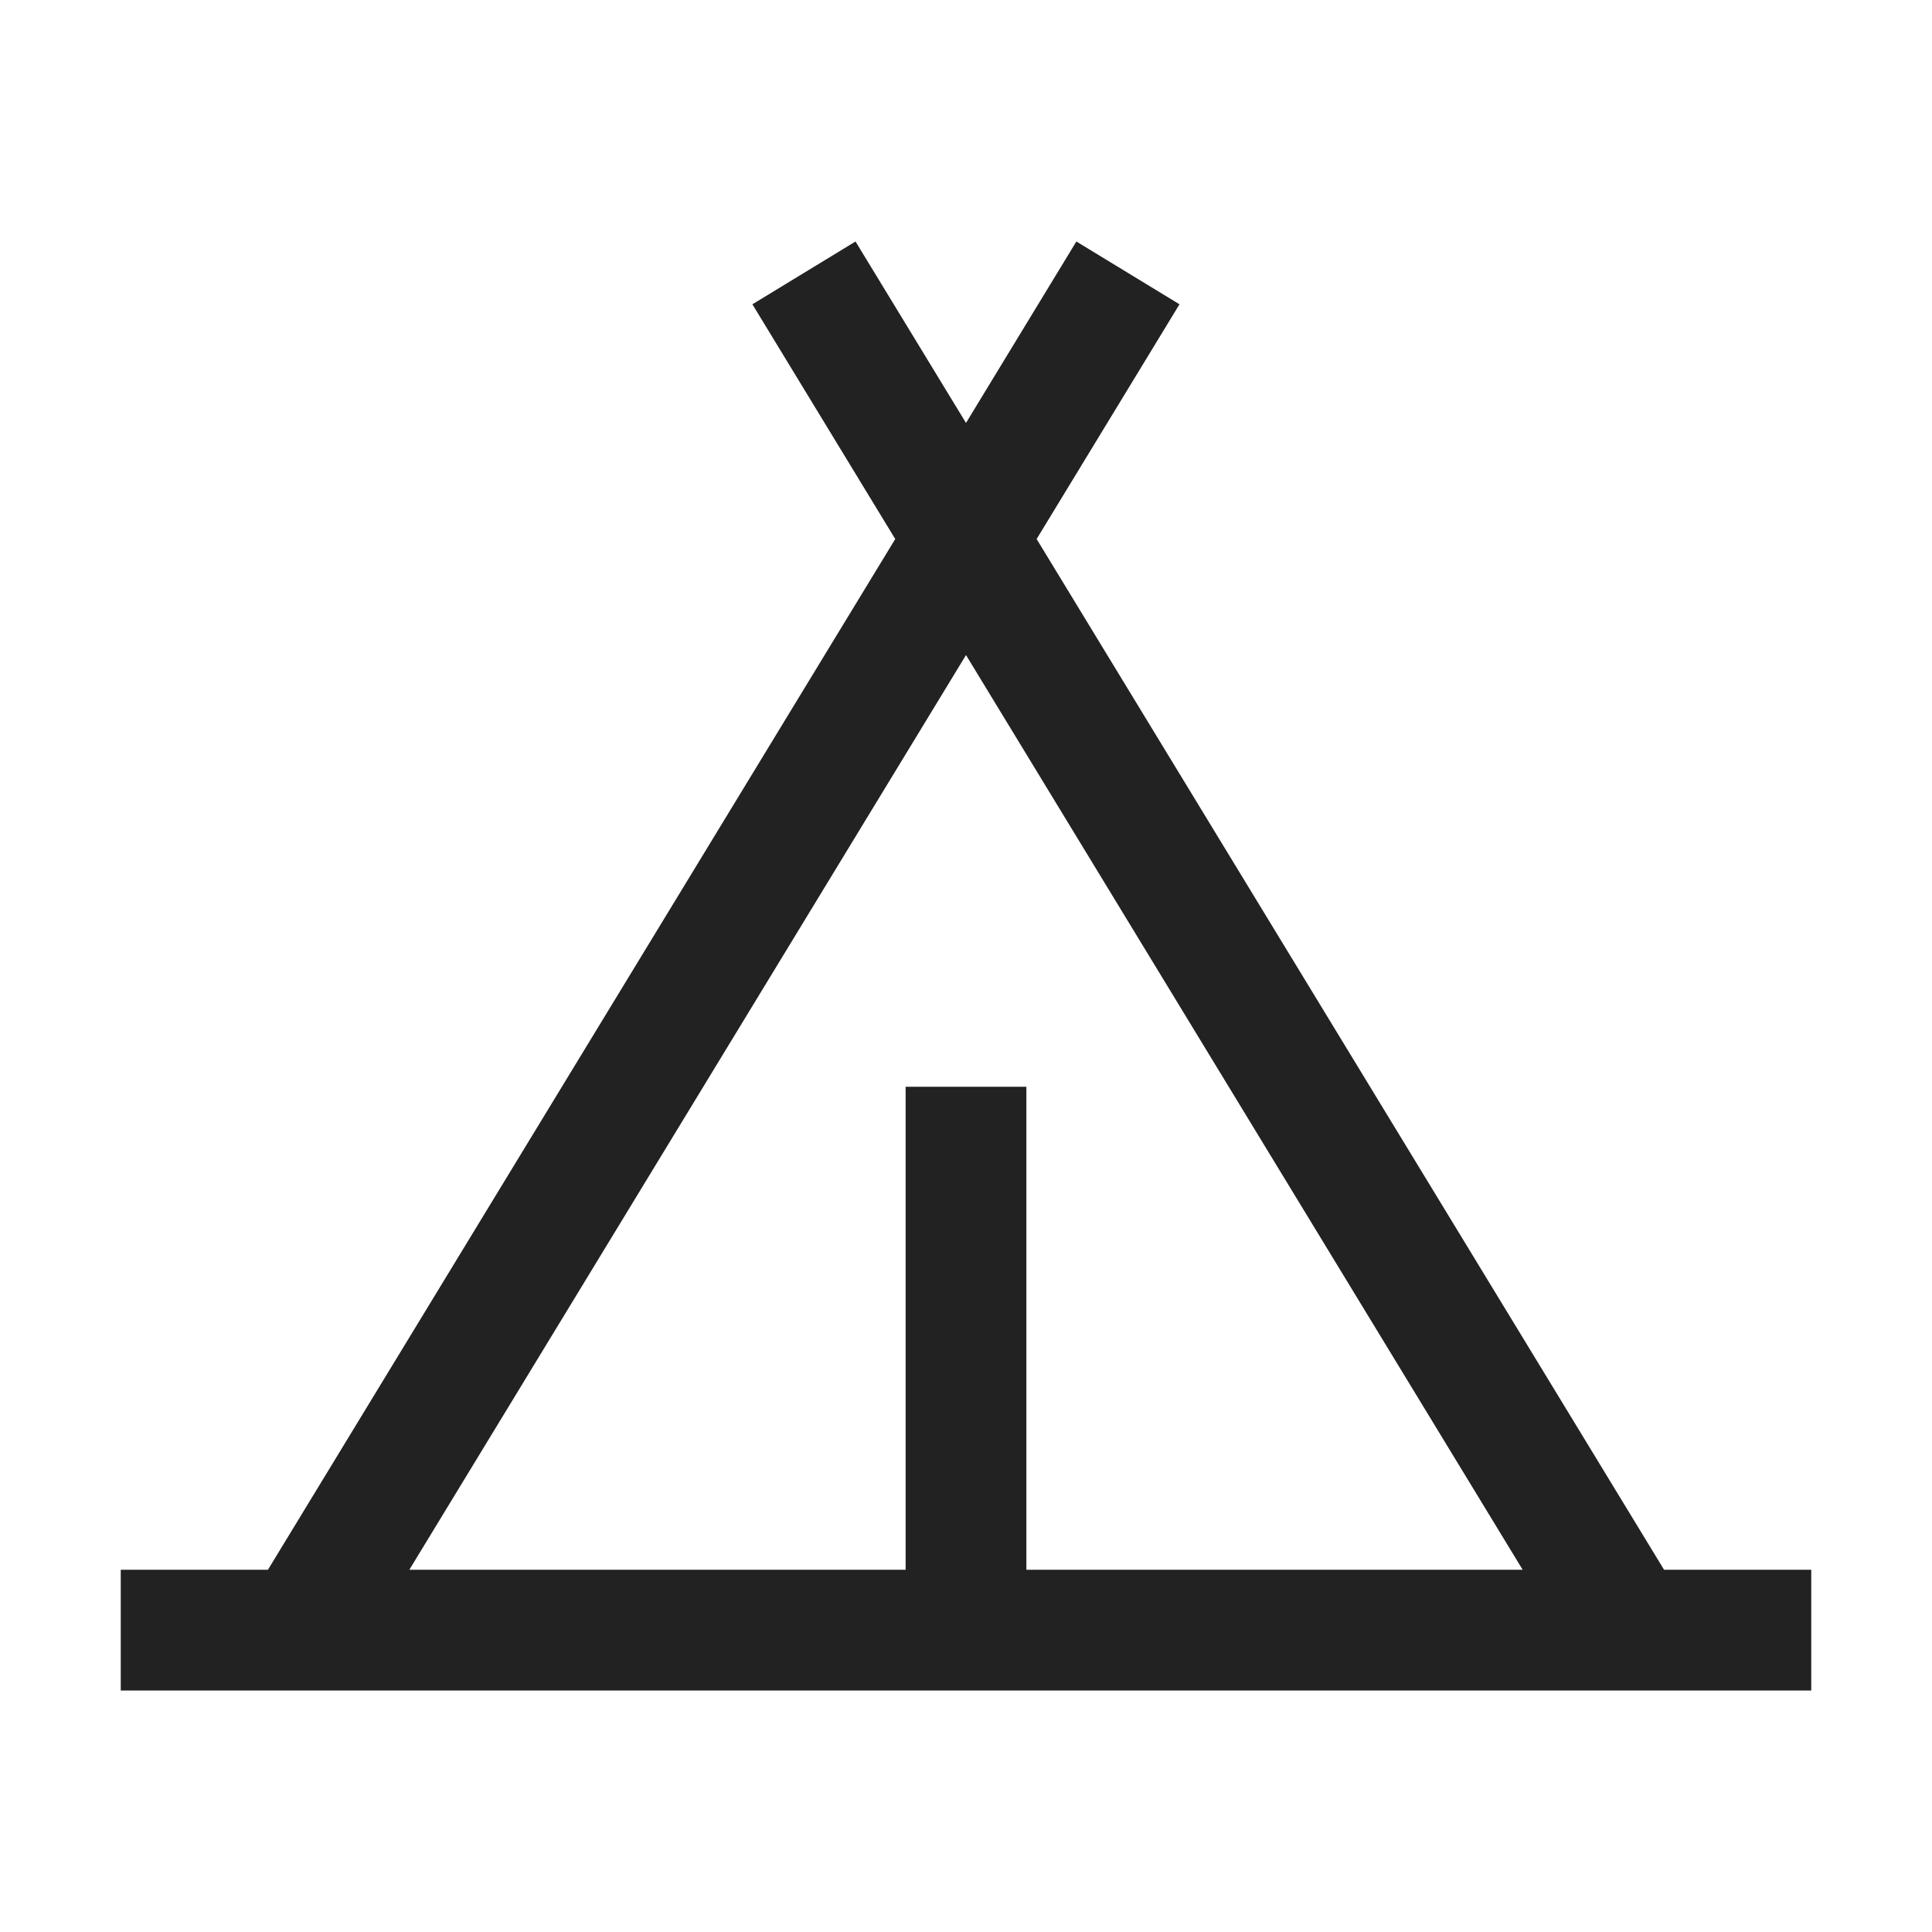
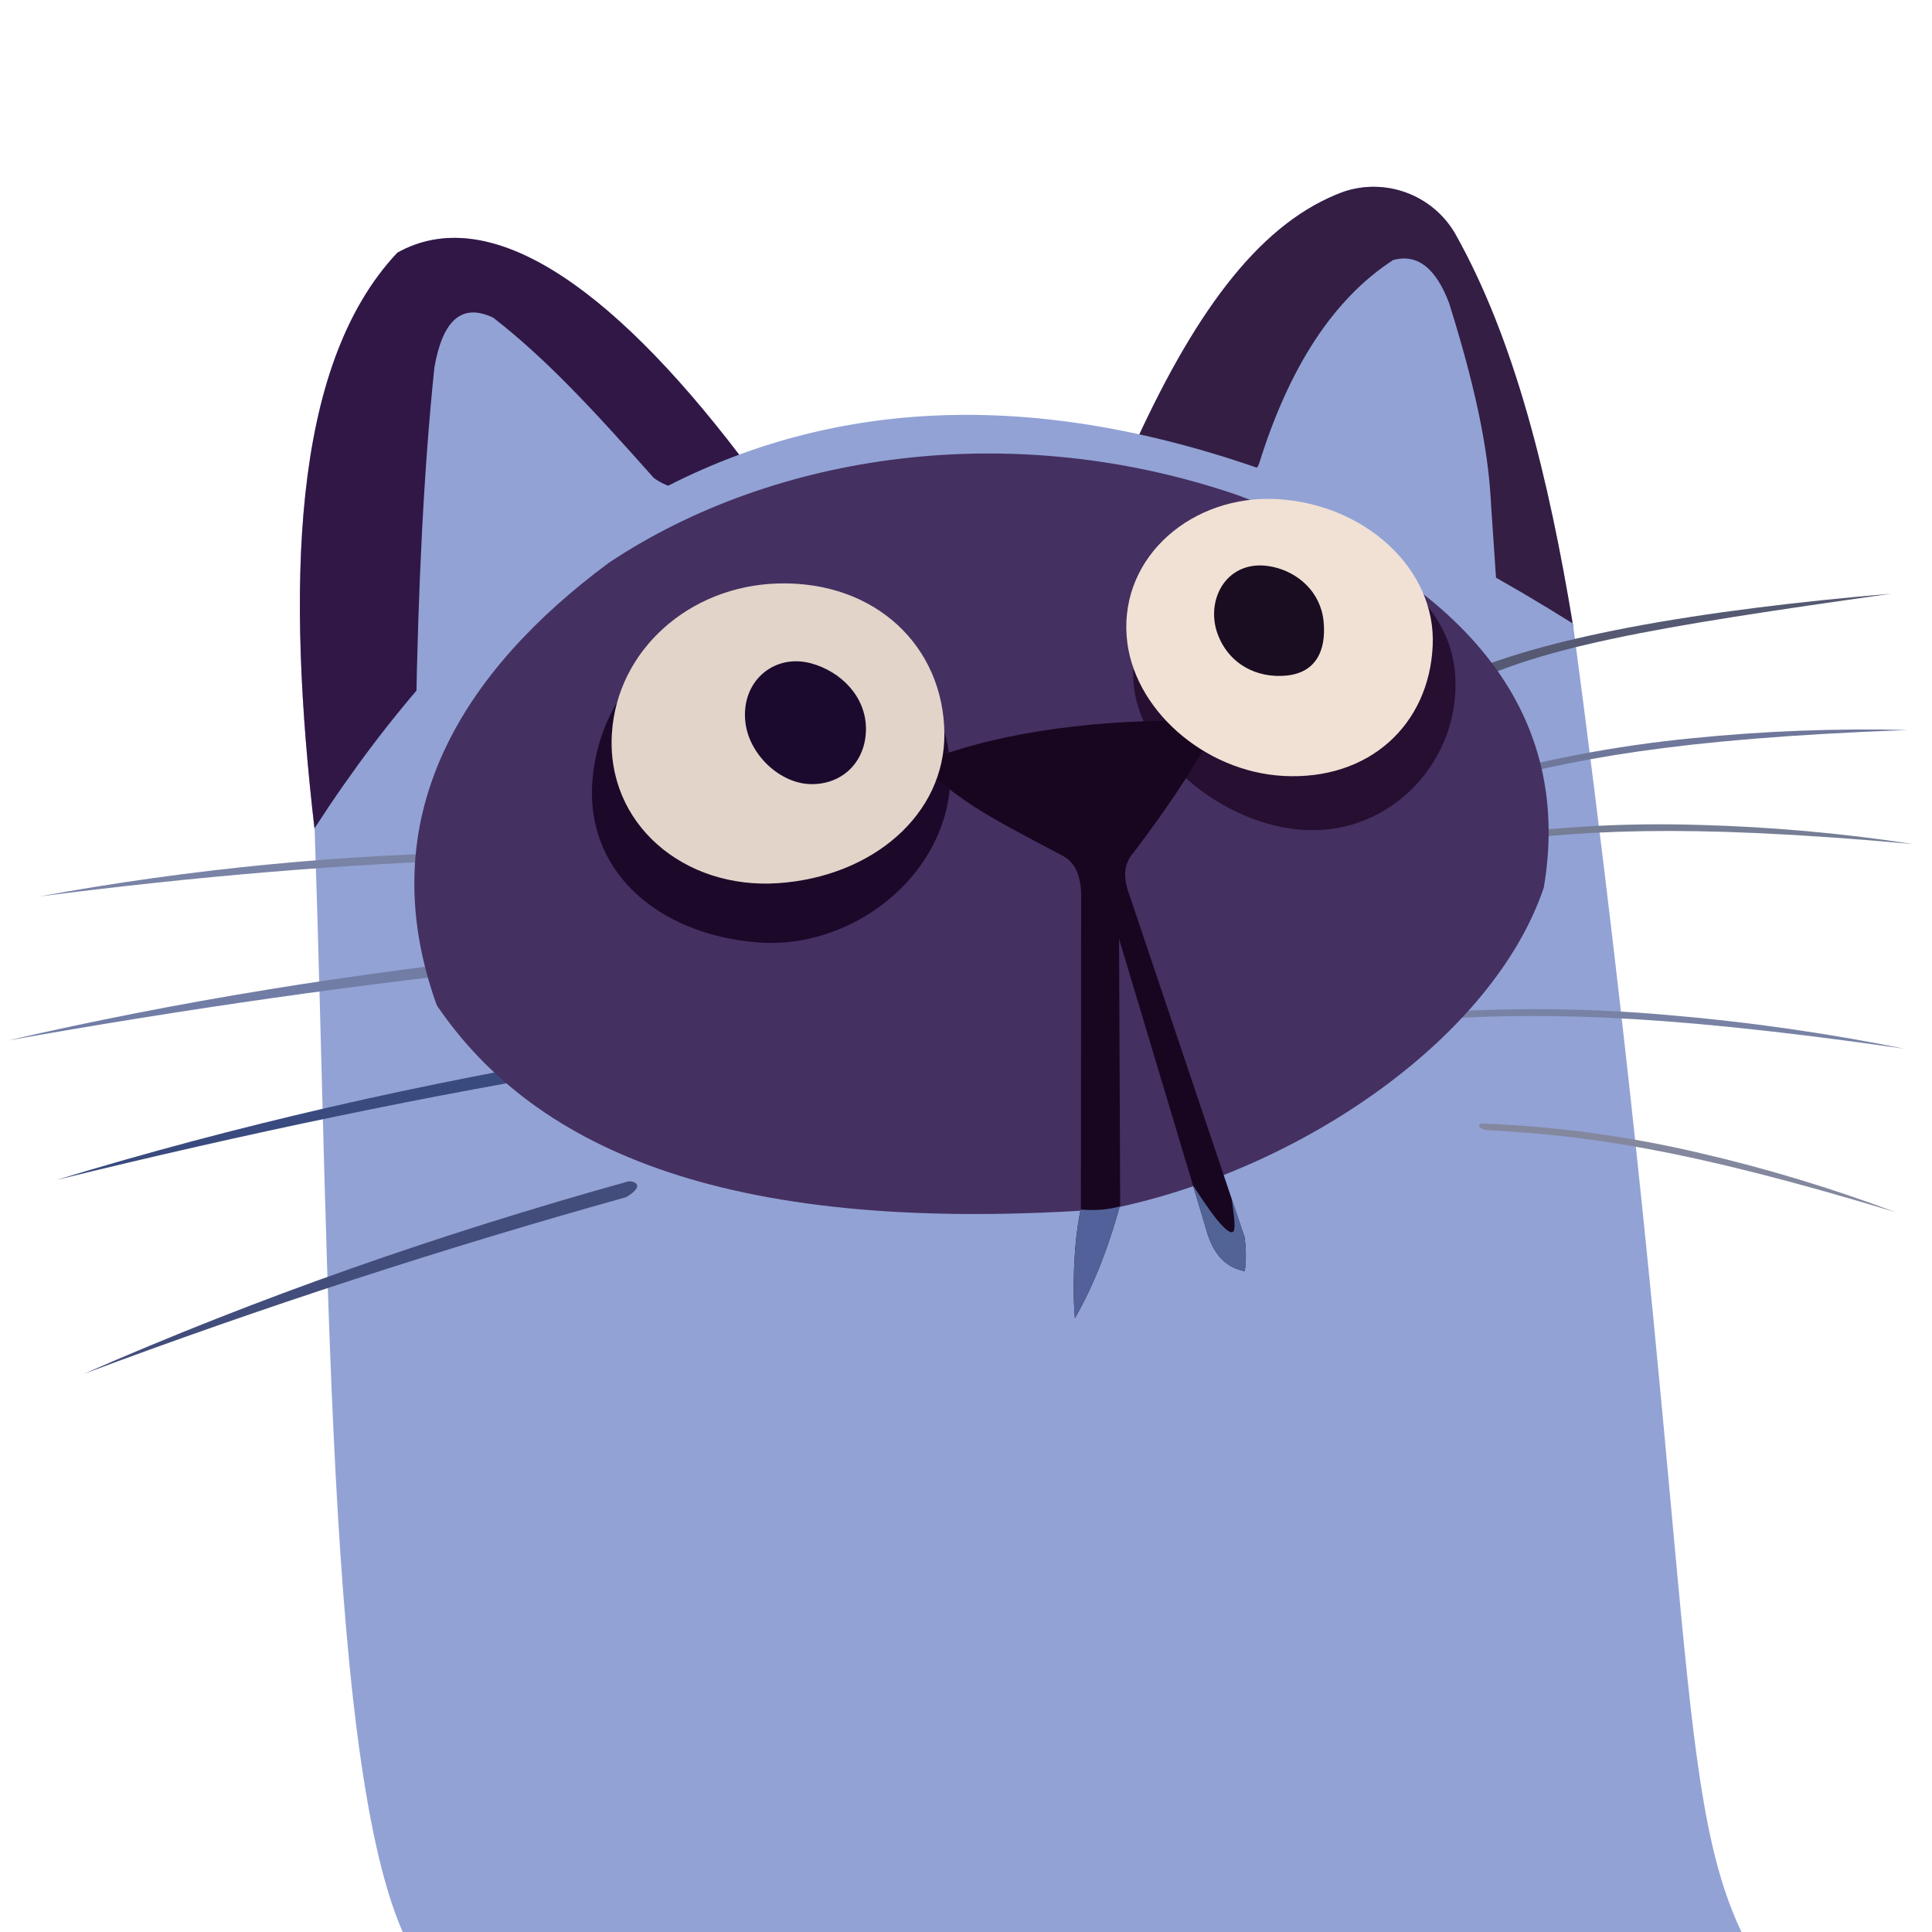
- <svg xmlns="http://www.w3.org/2000/svg" width="32" height="32" viewBox="0 0 32 32" fill="none">
-   <path fill-rule="evenodd" clip-rule="evenodd" d="M27.562 26L17.17 8.928l2.366-3.888L17.828 4L16 7.005L14.17 4l-1.708 1.04l2.366 3.888L4.438 26H2v2h28v-2zM16 10.85L25.22 26H17v-8h-2v8H6.78z" fill="#222" />
+ <svg xmlns="http://www.w3.org/2000/svg" viewBox="0 0 32 32" xml:space="preserve" style="fill-rule:evenodd;clip-rule:evenodd;stroke-linejoin:round;stroke-miterlimit:2">
+   <path style="fill:none" d="M0 0h32v32H0z" />
+   <clipPath id="a">
+     <path d="M0 0h32v32H0z" />
+   </clipPath>
+   <g clip-path="url(#a)">
+     <path d="M24.093 3.855a1.562 1.562 0 0 0-1.843-.678c-1.317.485-2.391 1.859-3.445 4.161l7.255 3.056c-.41-2.495-.977-4.788-1.967-6.539Z" style="fill:#92a2d5" />
+     <clipPath id="b">
+       <path d="M24.093 3.855a1.562 1.562 0 0 0-1.843-.678c-1.317.485-2.391 1.859-3.445 4.161l7.255 3.056c-.41-2.495-.977-4.788-1.967-6.539Z" />
+     </clipPath>
+     <g clip-path="url(#b)">
+       <path d="M26.239 10.711c1.84-2.102-1.277-8.772-4.054-7.937-1.636.464-2.669 2.414-3.35 4.466l1.658.539c.114.046.301.074.362-.101.493-1.584 1.224-2.725 2.22-3.371.409-.112.713.146.928.717.509 1.623.657 2.584.694 3.34l.128 1.887 1.414.46Z" style="fill:#341e44" />
+     </g>
+     <path d="M12.259 7.552C10.056 4.66 8.066 3.358 6.582 4.185 4.801 6.073 4.754 9.787 5.21 13.733l3.588-3.477 2.669-2.119c.443.075.764-.198.792-.585Z" style="fill:#92a2d5" />
+     <clipPath id="c">
+       <path d="M12.259 7.552C10.056 4.66 8.066 3.358 6.582 4.185 4.801 6.073 4.754 9.787 5.21 13.733l3.588-3.477 2.669-2.119c.443.075.764-.198.792-.585Z" />
+     </clipPath>
+     <g clip-path="url(#c)">
+       <path d="M11.74 5.007 6.408 3.363c-1.984 3.559-2.966 6.889-1.516 10.834l1.997-2.283c.036-2.219.134-4.181.306-5.829.136-.778.453-1.074.976-.822.857.665 1.625 1.49 2.655 2.65.217.166.572.254.868.227.528-.093.544-.358.556-.568l-.51-2.565Z" style="fill:#311746" />
+     </g>
+     <path d="M26.052 10.328c-8.968-5.623-15.86-4.311-20.841 3.389.257 7.488.195 16.535 1.723 18.769l21.971-.364c-1.25-2.455-.774-6.159-2.853-21.794Z" style="fill:#92a2d5" />
+     <g>
+       <path d="M31.394 20.077a25.66 25.66 0 0 0-3.233-.978 18.83 18.83 0 0 0-3.632-.491c-.059.034-.033.089.093.109 1.61.091 3.226.283 6.772 1.36Z" style="fill:#83889e" />
+       <path d="M31.542 17.37a34.479 34.479 0 0 0-3.904-.557 24.874 24.874 0 0 0-4.236-.015c-.059.042-.016.094.131.097 1.847-.121 3.726-.14 8.009.475Z" style="fill:#7882a5" />
+       <path d="M31.688 13.98a28.37 28.37 0 0 0-3.552-.317 20.64 20.64 0 0 0-3.847.24c-.054.045-.014.094.12.089 1.676-.232 3.382-.365 7.279-.012Z" style="fill:#767e95" />
+       <path d="M31.595 12.091a28.54 28.54 0 0 0-3.564.136 20.751 20.751 0 0 0-3.785.728c-.047.051-.001.094.131.072 1.632-.443 3.308-.791 7.218-.936Z" style="fill:#6f779b" />
+       <path d="M31.32 9.834c-3.023.257-6.039.718-7.546 1.553-.039.111.118.165.206.122 1.37-.795 3.466-1.126 7.34-1.675Z" style="fill:#555972" />
+       <path d="M10.408 19.567c-3.144.877-6.139 1.924-9.02 3.189a110.45 110.45 0 0 1 8.983-2.927c.32-.191.146-.269.037-.262Z" style="fill:#424d7b" />
+       <path d="M10.177 17.41c-3.201.53-6.267 1.227-9.235 2.132 3.117-.766 6.18-1.408 9.177-1.896.333-.147.167-.232.058-.236Z" style="fill:#394a7e" />
+       <path d="M8.894 15.799c-3.031.316-5.939.783-8.762 1.434 2.959-.525 5.864-.943 8.701-1.233.319-.112.164-.193.061-.201Z" style="fill:#717da5" />
+       <path d="M8.242 14.112a45.317 45.317 0 0 0-7.59.736c2.554-.327 5.071-.547 7.547-.616.273-.063.133-.113.043-.12Z" style="fill:#7983a6" />
+     </g>
+     <g>
+       <path d="M20.496 8.2c-3.719-1.275-7.661-.71-10.411 1.121-2.407 1.784-3.977 4.201-2.85 7.331 1.639 2.408 4.866 3.837 11.176 3.367 3.172-.652 6.332-2.859 7.159-5.318.435-2.554-.848-4.937-5.074-6.501Z" style="fill:#443061" />
+       <path d="M12.713 10.228c1.569 0 2.907.902 3.022 2.408.132 1.732-1.539 3.107-3.189 2.973-1.669-.134-2.871-1.198-2.731-2.715.139-1.502 1.329-2.666 2.898-2.666Z" style="fill:#1c092a" />
+       <path d="M21.239 8.958c1.373 0 2.763.9 2.862 2.2.108 1.408-1.032 2.666-2.487 2.589-1.371-.071-2.845-1.274-2.845-2.583 0-1.308 1.098-2.206 2.47-2.206Z" style="fill:#260f31" />
+       <path d="M19.541 11.938c-1.614-.007-3.178.241-4.234.68.042.044.057.139.103.182.604.571 1.298.895 2.203 1.381.195.107.275.313.294.573l-.004 5.261c-.139.641-.132 1.487-.099 1.819.359-.634.576-1.258.75-1.878l-.019-4.406 1.427 4.758c.136.528.38.688.655.748.029-.189.02-.375-.001-.559l-1.922-5.712c-.09-.255-.083-.482.082-.665.527-.695.96-1.336 1.269-1.904l-.504-.278Z" style="fill:#180620" />
+       <clipPath id="d">
+         <path d="M19.541 11.938c-1.614-.007-3.178.241-4.234.68.042.044.057.139.103.182.604.571 1.298.895 2.203 1.381.195.107.275.313.294.573l-.004 5.261c-.139.641-.132 1.487-.099 1.819.359-.634.576-1.258.75-1.878l-.019-4.406 1.427 4.758c.136.528.38.688.655.748.029-.189.02-.375-.001-.559l-1.922-5.712c-.09-.255-.083-.482.082-.665.527-.695.96-1.336 1.269-1.904l-.504-.278Z" />
+       </clipPath>
+       <g clip-path="url(#d)">
+         <path d="M18.818 19.883c-.419.198-.843.187-1.267.096l-.025 1.81.603.265.689-2.171Z" style="fill:#52619a" />
+         <path d="M20.382 19.586c-.053.024.145.803.029.823-.154.025-.584-.682-.669-.8l-.414 1.922h1.788l-.734-1.945Z" style="fill:#526496" />
+       </g>
+       <path d="M12.889 9.664c1.612-.043 2.738 1.042 2.753 2.482.013 1.344-1.189 2.375-2.753 2.482-1.561.107-2.85-.982-2.754-2.482.088-1.379 1.283-2.442 2.754-2.482Z" style="fill:#e2d4c9" />
+       <clipPath id="e">
+         <path d="M12.889 9.664c1.612-.043 2.738 1.042 2.753 2.482.013 1.344-1.189 2.375-2.753 2.482-1.561.107-2.85-.982-2.754-2.482.088-1.379 1.283-2.442 2.754-2.482Z" />
+       </clipPath>
+       <g clip-path="url(#e)">
+         <path d="M13.431 10.986c.5.135.912.554.912 1.086 0 .533-.375.916-.897.916-.521 0-1.033-.486-1.099-1.015-.084-.681.468-1.152 1.084-.987Z" style="fill:#1b0a2e" />
+       </g>
+       <g>
+         <path d="M21.157 8.267c1.449.083 2.632 1.155 2.573 2.428-.059 1.306-1.05 2.234-2.474 2.157-1.313-.071-2.504-1.115-2.595-2.312-.103-1.333 1.098-2.353 2.496-2.273Z" style="fill:#f1e1d4" />
+         <clipPath id="f">
+           <path d="M21.157 8.267c1.449.083 2.632 1.155 2.573 2.428-.059 1.306-1.05 2.234-2.474 2.157-1.313-.071-2.504-1.115-2.595-2.312-.103-1.333 1.098-2.353 2.496-2.273Z" />
+         </clipPath>
+         <g clip-path="url(#f)">
+           <path d="M21.077 9.388c.427.09.8.422.846.906.048.499-.141.847-.61.895-.493.051-.959-.188-1.144-.685-.216-.581.165-1.273.908-1.116Z" style="fill:#1a0d21" />
+         </g>
+       </g>
+     </g>
+   </g>
</svg>
